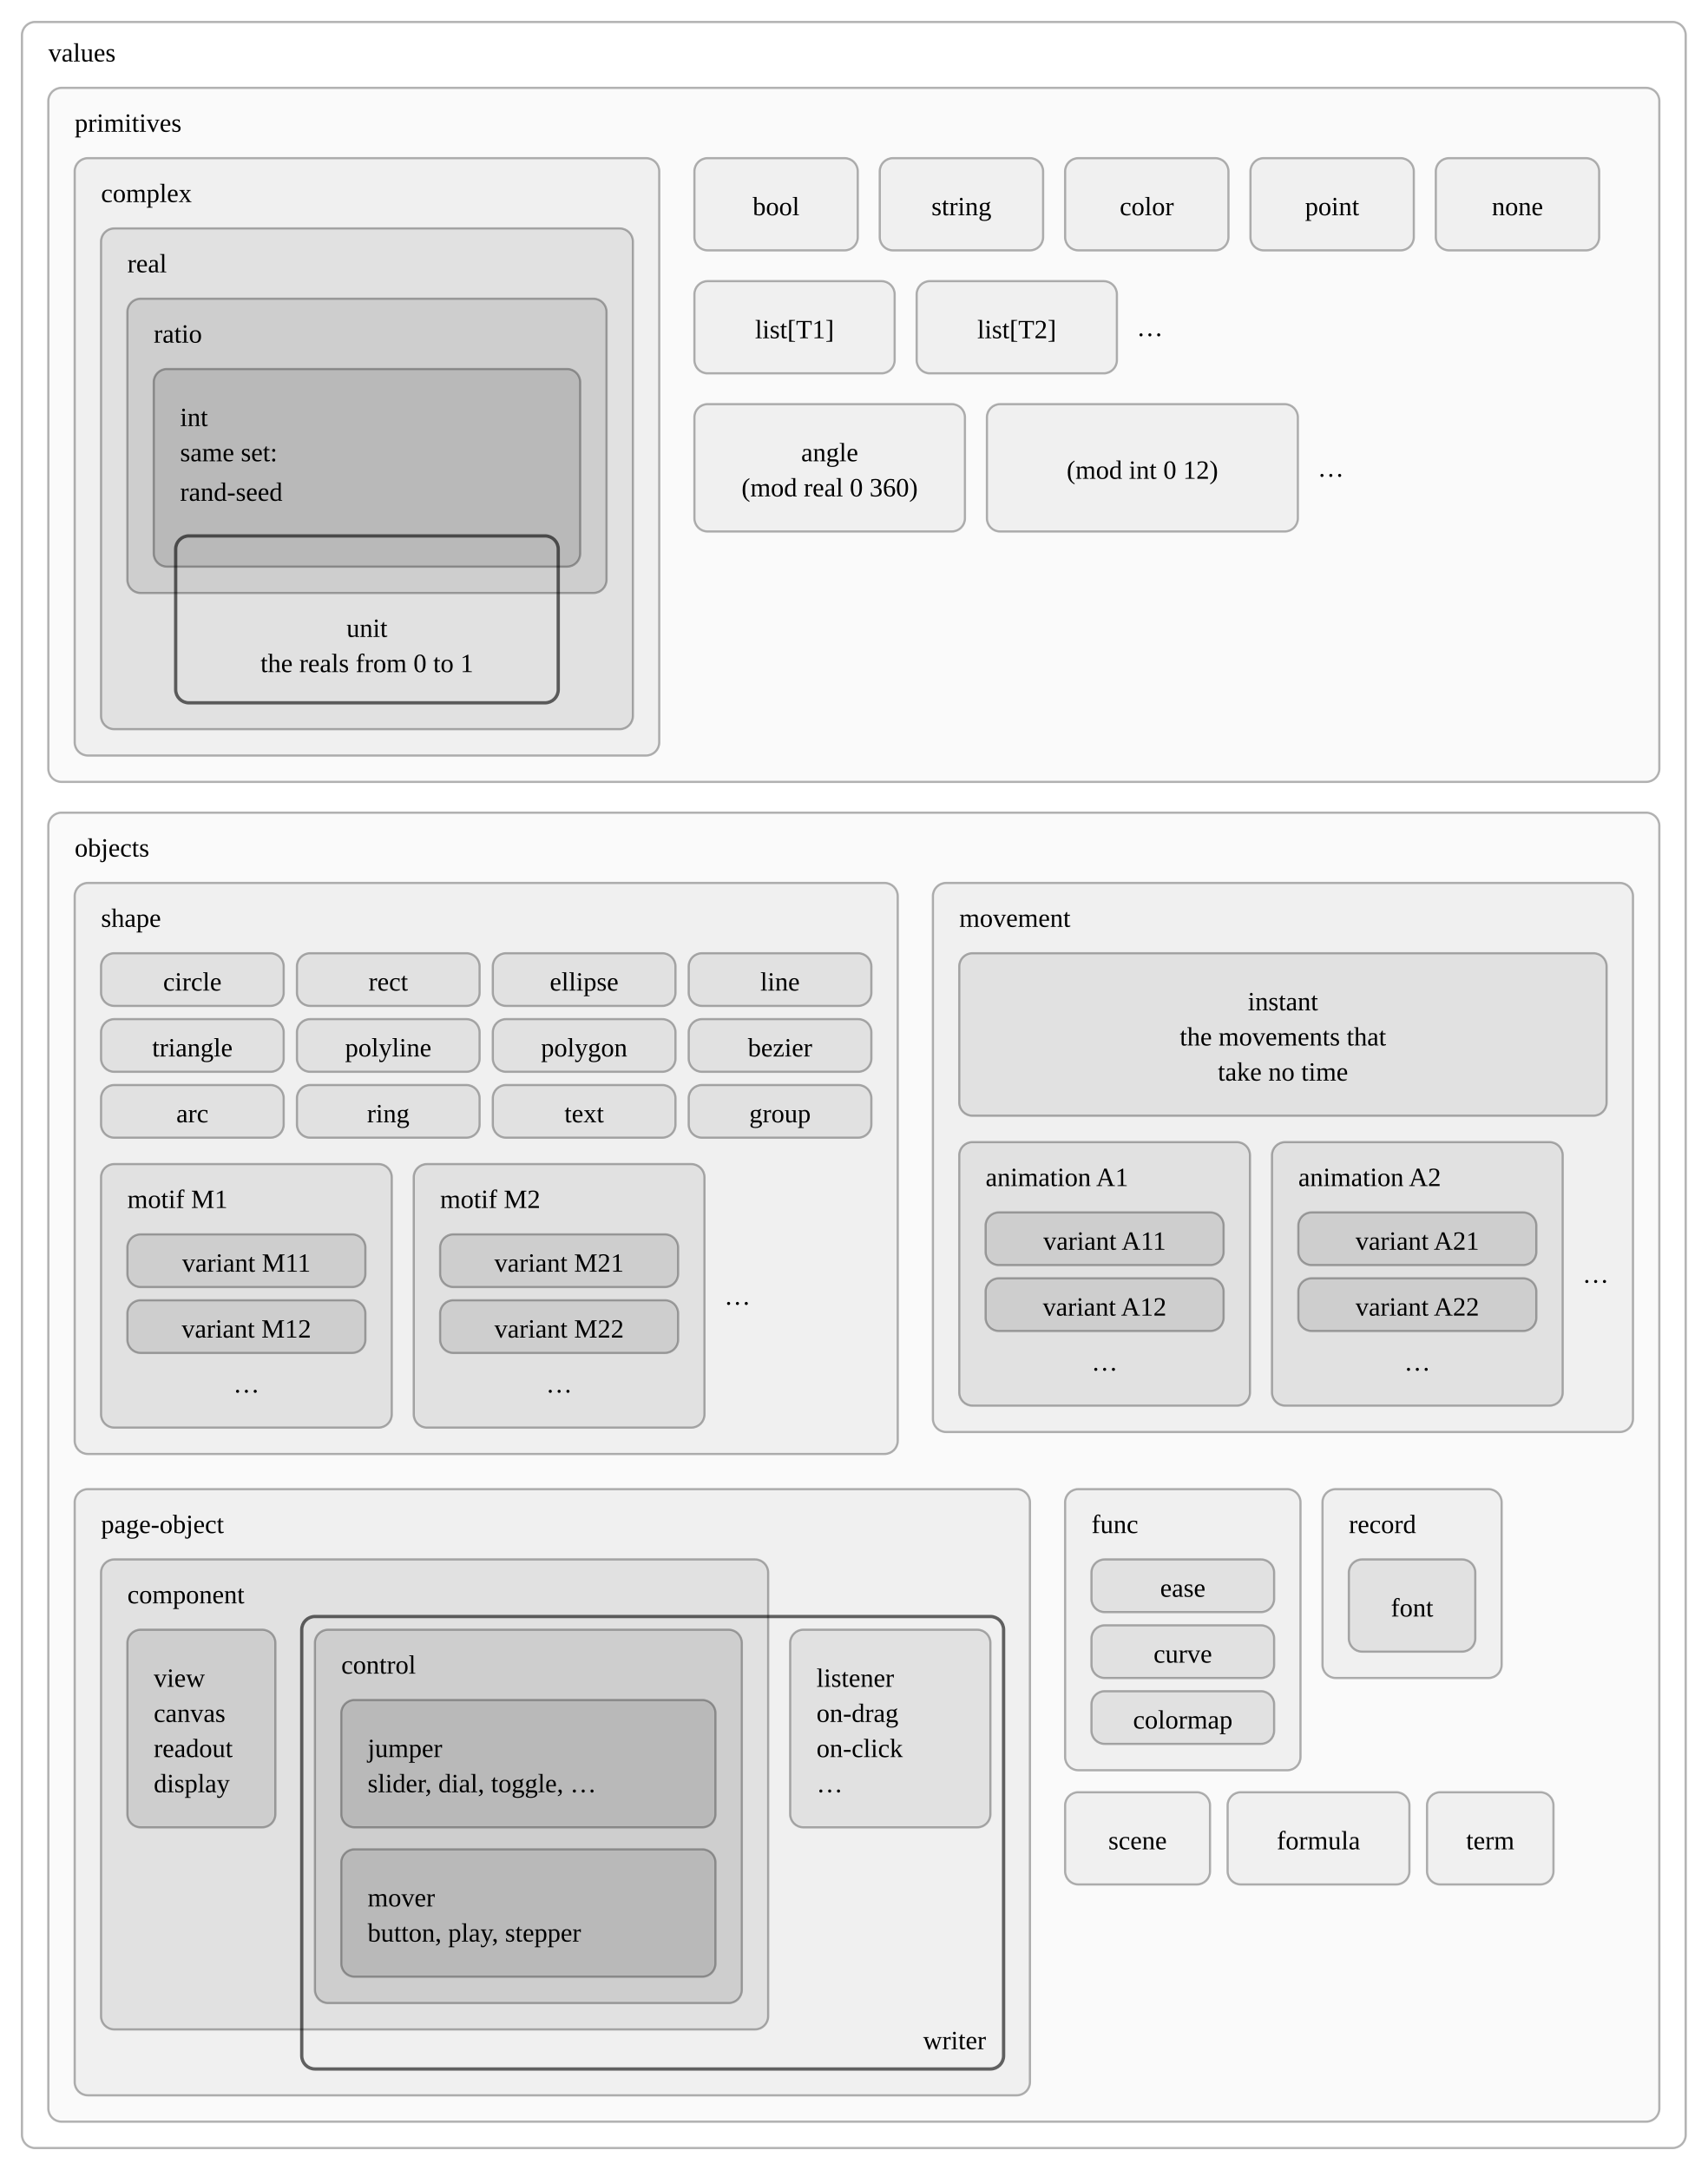
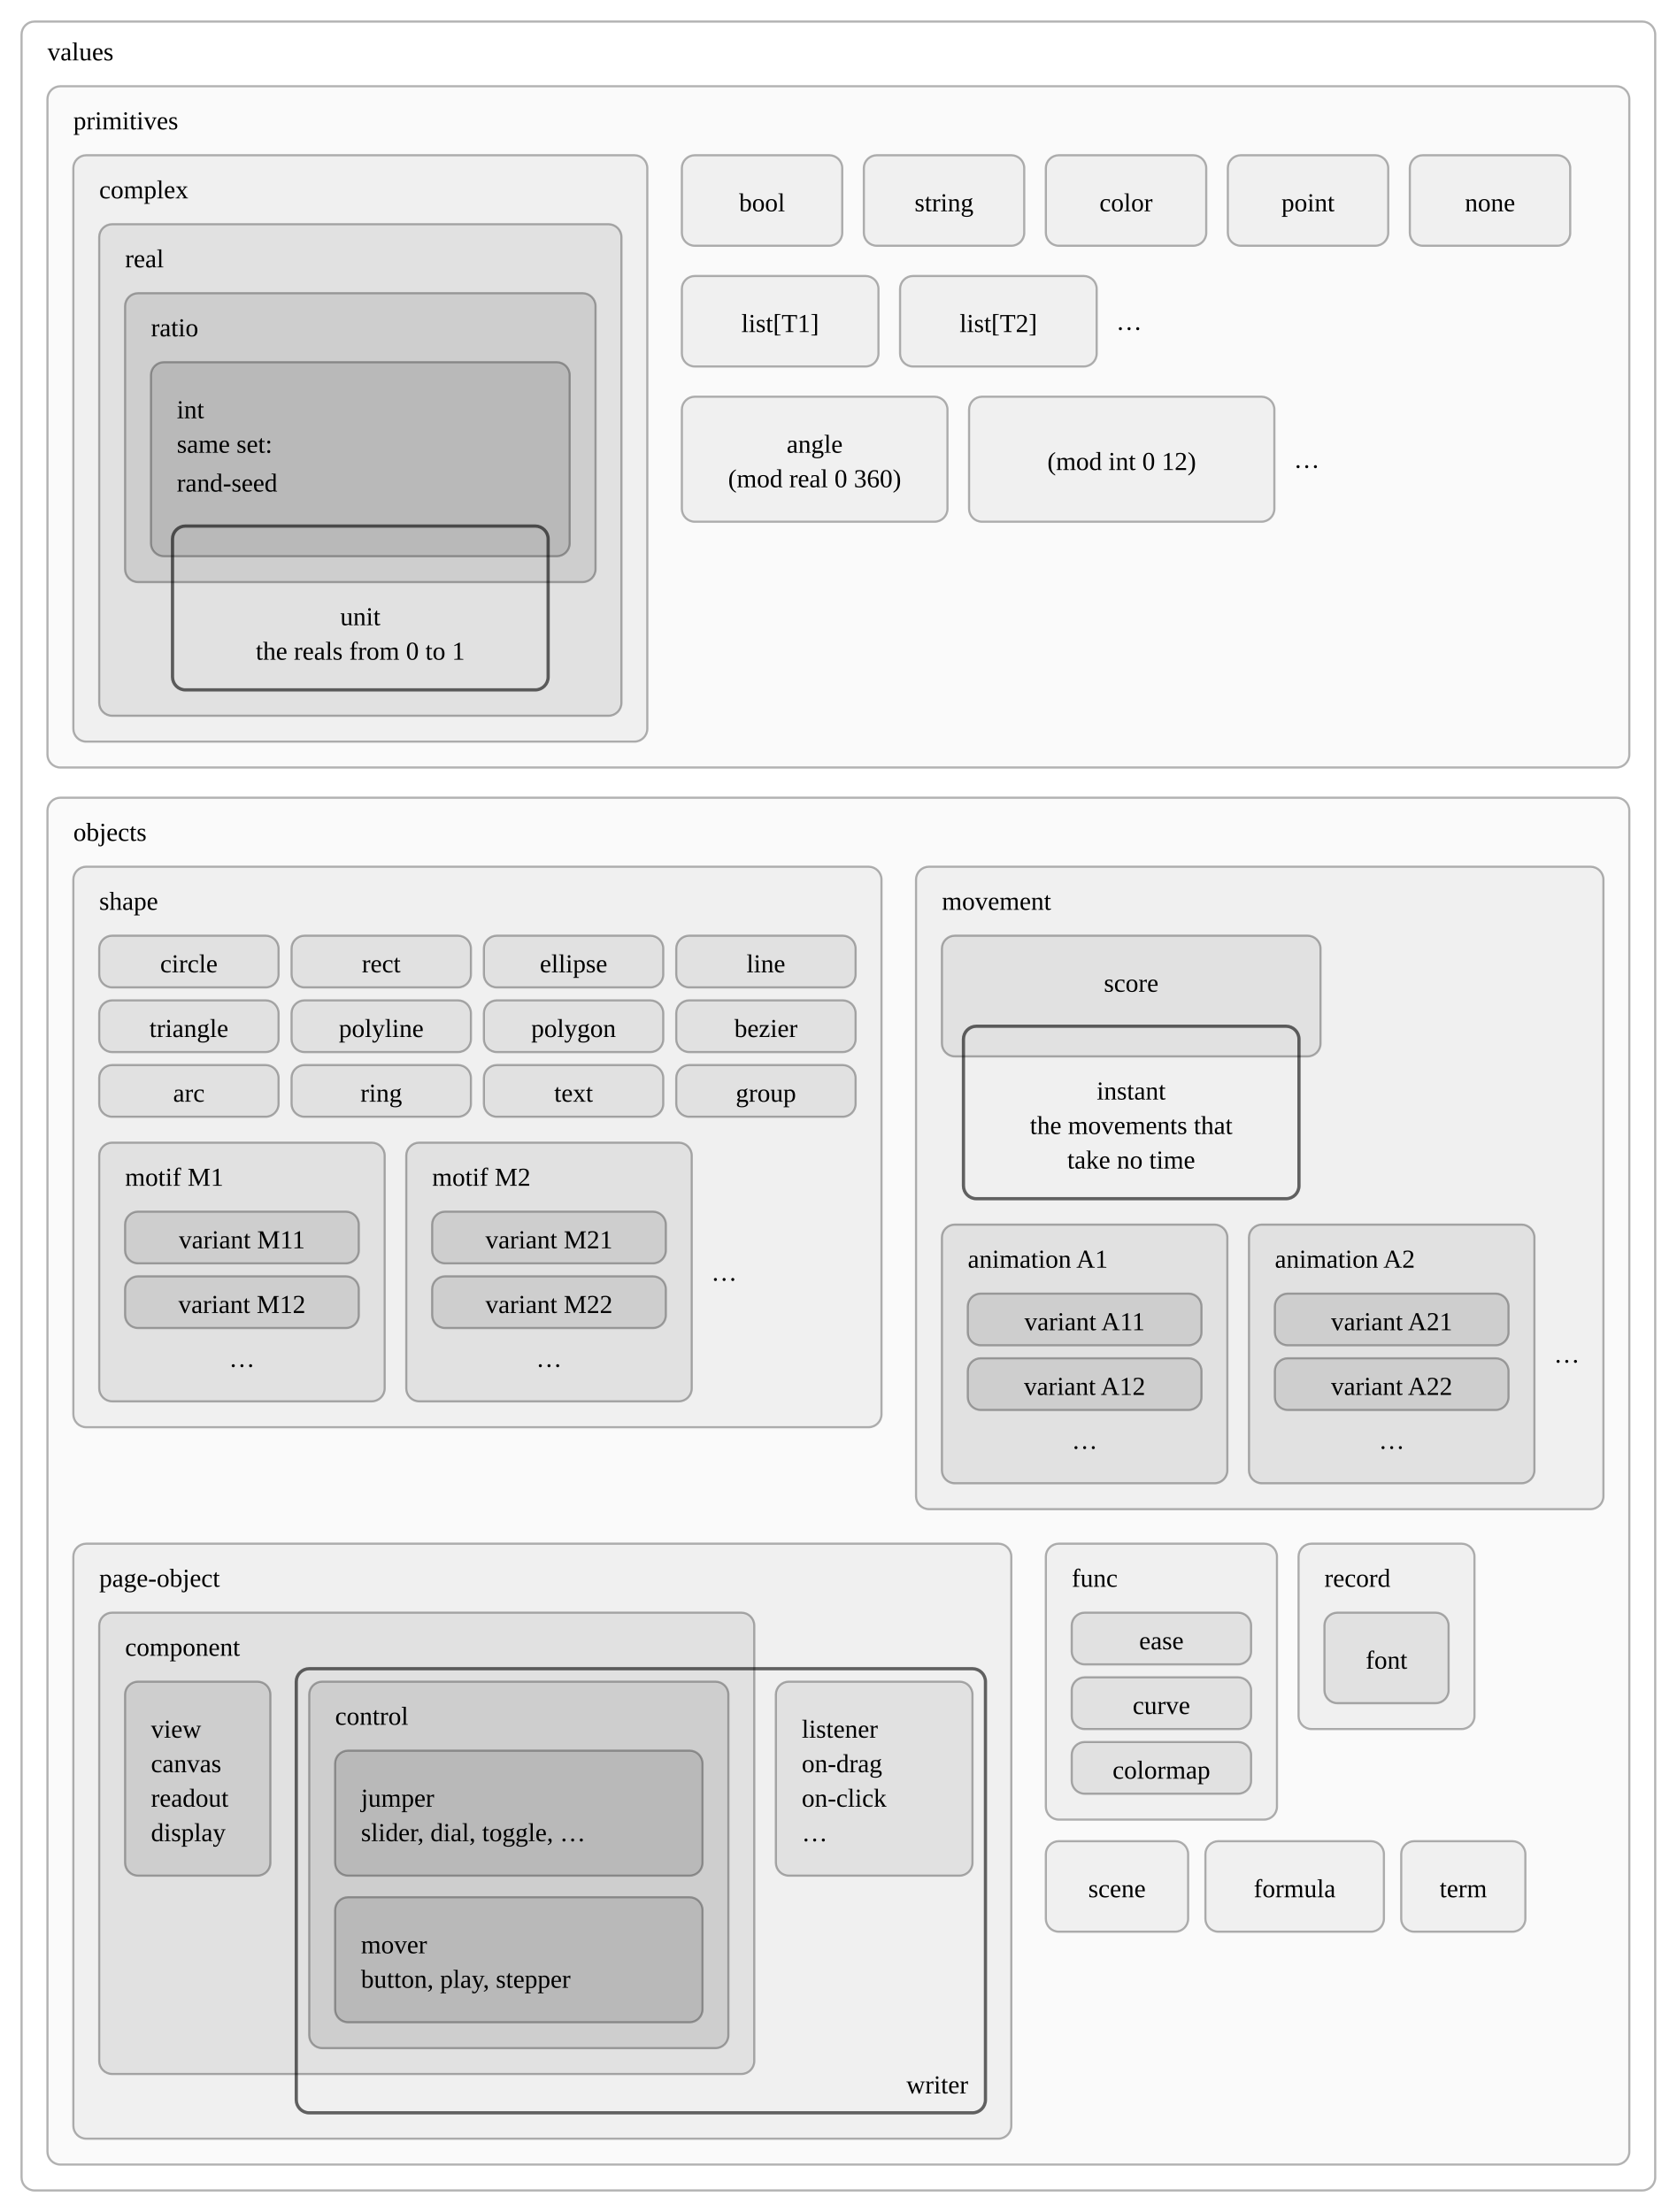
- <svg viewBox="0 0 777.6 988" role="img" aria-labelledby="mtp-bt-title">
-   <rect class="mtp-d-part" x="10" y="10" width="757.6" height="968" rx="6" style="fill: currentColor; fill-opacity: 0.000; stroke: currentColor; stroke-opacity: 0.3" />
+ <svg viewBox="0 0 777.6 1026" role="img" aria-labelledby="mtp-bt-title">
+   <rect class="mtp-d-part" x="10" y="10" width="757.6" height="1006" rx="6" style="fill: currentColor; fill-opacity: 0.000; stroke: currentColor; stroke-opacity: 0.3" />
  <text class="mtp-d-label" x="22" y="28" text-anchor="start">values</text>
  <rect class="mtp-d-part" x="22" y="40" width="733.6" height="316" rx="6" style="fill: currentColor; fill-opacity: 0.021; stroke: currentColor; stroke-opacity: 0.3" />
  <text class="mtp-d-name" x="34" y="60" text-anchor="start">primitives</text>
  <rect class="mtp-d-part" x="34" y="72" width="266.2" height="272" rx="6" style="fill: currentColor; fill-opacity: 0.042; stroke: currentColor; stroke-opacity: 0.3" />
  <text class="mtp-d-code" x="46" y="92" text-anchor="start">complex</text>
  <rect class="mtp-d-part" x="46" y="104" width="242.2" height="228" rx="6" style="fill: currentColor; fill-opacity: 0.063; stroke: currentColor; stroke-opacity: 0.3" />
  <text class="mtp-d-code" x="58" y="124" text-anchor="start">real</text>
  <rect class="mtp-d-part" x="58" y="136" width="218.2" height="134" rx="6" style="fill: currentColor; fill-opacity: 0.084; stroke: currentColor; stroke-opacity: 0.3" />
  <text class="mtp-d-code" x="70" y="156" text-anchor="start">ratio</text>
  <rect class="mtp-d-part" x="70" y="168" width="194.2" height="90" rx="6" style="fill: currentColor; fill-opacity: 0.105; stroke: currentColor; stroke-opacity: 0.3" />
  <text class="mtp-d-code" x="82" y="194" text-anchor="start">int</text>
  <text class="mtp-d-sub" x="82" y="210" text-anchor="start">same set:</text>
  <text class="mtp-d-code" x="82" y="228" text-anchor="start">rand-seed</text>
  <rect class="mtp-d-part" x="316.2" y="72" width="74.4" height="42" rx="6" style="fill: currentColor; fill-opacity: 0.042; stroke: currentColor; stroke-opacity: 0.3" />
  <text class="mtp-d-code" x="353.4" y="98" text-anchor="middle">bool</text>
  <rect class="mtp-d-part" x="400.6" y="72" width="74.4" height="42" rx="6" style="fill: currentColor; fill-opacity: 0.042; stroke: currentColor; stroke-opacity: 0.3" />
  <text class="mtp-d-code" x="437.8" y="98" text-anchor="middle">string</text>
  <rect class="mtp-d-part" x="485" y="72" width="74.4" height="42" rx="6" style="fill: currentColor; fill-opacity: 0.042; stroke: currentColor; stroke-opacity: 0.3" />
  <text class="mtp-d-code" x="522.2" y="98" text-anchor="middle">color</text>
  <rect class="mtp-d-part" x="569.4" y="72" width="74.4" height="42" rx="6" style="fill: currentColor; fill-opacity: 0.042; stroke: currentColor; stroke-opacity: 0.3" />
  <text class="mtp-d-code" x="606.6" y="98" text-anchor="middle">point</text>
  <rect class="mtp-d-part" x="653.8" y="72" width="74.4" height="42" rx="6" style="fill: currentColor; fill-opacity: 0.042; stroke: currentColor; stroke-opacity: 0.3" />
  <text class="mtp-d-code" x="691" y="98" text-anchor="middle">none</text>
  <rect class="mtp-d-part" x="316.2" y="128" width="91.2" height="42" rx="6" style="fill: currentColor; fill-opacity: 0.042; stroke: currentColor; stroke-opacity: 0.3" />
  <text class="mtp-d-code" x="361.8" y="154" text-anchor="middle">list[T1]</text>
  <rect class="mtp-d-part" x="417.4" y="128" width="91.2" height="42" rx="6" style="fill: currentColor; fill-opacity: 0.042; stroke: currentColor; stroke-opacity: 0.3" />
  <text class="mtp-d-code" x="463" y="154" text-anchor="middle">list[T2]</text>
  <text class="mtp-d-sub" x="523.6" y="153" text-anchor="middle">…</text>
  <rect class="mtp-d-part" x="316.2" y="184" width="123.2" height="58" rx="6" style="fill: currentColor; fill-opacity: 0.042; stroke: currentColor; stroke-opacity: 0.3" />
  <text class="mtp-d-code" x="377.8" y="210" text-anchor="middle">angle</text>
  <text class="mtp-d-sub" x="377.8" y="226" text-anchor="middle">(mod real 0 360)</text>
  <rect class="mtp-d-part" x="449.4" y="184" width="141.6" height="58" rx="6" style="fill: currentColor; fill-opacity: 0.042; stroke: currentColor; stroke-opacity: 0.3" />
  <text class="mtp-d-code" x="520.2" y="218" text-anchor="middle">(mod int 0 12)</text>
  <text class="mtp-d-sub" x="606" y="217" text-anchor="middle">…</text>
-   <rect class="mtp-d-part" x="22" y="370" width="733.6" height="596" rx="6" style="fill: currentColor; fill-opacity: 0.021; stroke: currentColor; stroke-opacity: 0.3" />
+   <rect class="mtp-d-part" x="22" y="370" width="733.6" height="634" rx="6" style="fill: currentColor; fill-opacity: 0.021; stroke: currentColor; stroke-opacity: 0.3" />
  <text class="mtp-d-name" x="34" y="390" text-anchor="start">objects</text>
  <rect class="mtp-d-part" x="34" y="402" width="374.8" height="260" rx="6" style="fill: currentColor; fill-opacity: 0.042; stroke: currentColor; stroke-opacity: 0.3" />
  <text class="mtp-d-code" x="46" y="422" text-anchor="start">shape</text>
  <rect class="mtp-d-part" x="46" y="434" width="83.2" height="24" rx="6" style="fill: currentColor; fill-opacity: 0.063; stroke: currentColor; stroke-opacity: 0.3" />
  <text class="mtp-d-code" x="87.6" y="451" text-anchor="middle">circle</text>
  <rect class="mtp-d-part" x="135.2" y="434" width="83.2" height="24" rx="6" style="fill: currentColor; fill-opacity: 0.063; stroke: currentColor; stroke-opacity: 0.3" />
  <text class="mtp-d-code" x="176.8" y="451" text-anchor="middle">rect</text>
  <rect class="mtp-d-part" x="224.4" y="434" width="83.2" height="24" rx="6" style="fill: currentColor; fill-opacity: 0.063; stroke: currentColor; stroke-opacity: 0.3" />
  <text class="mtp-d-code" x="266" y="451" text-anchor="middle">ellipse</text>
  <rect class="mtp-d-part" x="313.6" y="434" width="83.2" height="24" rx="6" style="fill: currentColor; fill-opacity: 0.063; stroke: currentColor; stroke-opacity: 0.3" />
  <text class="mtp-d-code" x="355.2" y="451" text-anchor="middle">line</text>
  <rect class="mtp-d-part" x="46" y="464" width="83.2" height="24" rx="6" style="fill: currentColor; fill-opacity: 0.063; stroke: currentColor; stroke-opacity: 0.3" />
  <text class="mtp-d-code" x="87.6" y="481" text-anchor="middle">triangle</text>
  <rect class="mtp-d-part" x="135.2" y="464" width="83.2" height="24" rx="6" style="fill: currentColor; fill-opacity: 0.063; stroke: currentColor; stroke-opacity: 0.3" />
  <text class="mtp-d-code" x="176.8" y="481" text-anchor="middle">polyline</text>
  <rect class="mtp-d-part" x="224.4" y="464" width="83.2" height="24" rx="6" style="fill: currentColor; fill-opacity: 0.063; stroke: currentColor; stroke-opacity: 0.3" />
  <text class="mtp-d-code" x="266" y="481" text-anchor="middle">polygon</text>
  <rect class="mtp-d-part" x="313.6" y="464" width="83.2" height="24" rx="6" style="fill: currentColor; fill-opacity: 0.063; stroke: currentColor; stroke-opacity: 0.3" />
  <text class="mtp-d-code" x="355.2" y="481" text-anchor="middle">bezier</text>
  <rect class="mtp-d-part" x="46" y="494" width="83.2" height="24" rx="6" style="fill: currentColor; fill-opacity: 0.063; stroke: currentColor; stroke-opacity: 0.3" />
  <text class="mtp-d-code" x="87.6" y="511" text-anchor="middle">arc</text>
  <rect class="mtp-d-part" x="135.2" y="494" width="83.2" height="24" rx="6" style="fill: currentColor; fill-opacity: 0.063; stroke: currentColor; stroke-opacity: 0.3" />
  <text class="mtp-d-code" x="176.8" y="511" text-anchor="middle">ring</text>
  <rect class="mtp-d-part" x="224.4" y="494" width="83.2" height="24" rx="6" style="fill: currentColor; fill-opacity: 0.063; stroke: currentColor; stroke-opacity: 0.3" />
  <text class="mtp-d-code" x="266" y="511" text-anchor="middle">text</text>
  <rect class="mtp-d-part" x="313.6" y="494" width="83.2" height="24" rx="6" style="fill: currentColor; fill-opacity: 0.063; stroke: currentColor; stroke-opacity: 0.3" />
  <text class="mtp-d-code" x="355.2" y="511" text-anchor="middle">group</text>
  <rect class="mtp-d-part" x="46" y="530" width="132.4" height="120" rx="6" style="fill: currentColor; fill-opacity: 0.063; stroke: currentColor; stroke-opacity: 0.3" />
  <text class="mtp-d-code" x="58" y="550" text-anchor="start">motif M1</text>
  <rect class="mtp-d-part" x="58" y="562" width="108.4" height="24" rx="6" style="fill: currentColor; fill-opacity: 0.084; stroke: currentColor; stroke-opacity: 0.3" />
  <text class="mtp-d-code" x="112.2" y="579" text-anchor="middle">variant M11</text>
  <rect class="mtp-d-part" x="58" y="592" width="108.4" height="24" rx="6" style="fill: currentColor; fill-opacity: 0.084; stroke: currentColor; stroke-opacity: 0.3" />
  <text class="mtp-d-code" x="112.2" y="609" text-anchor="middle">variant M12</text>
  <text class="mtp-d-sub" x="112.2" y="634" text-anchor="middle">…</text>
  <rect class="mtp-d-part" x="188.4" y="530" width="132.4" height="120" rx="6" style="fill: currentColor; fill-opacity: 0.063; stroke: currentColor; stroke-opacity: 0.3" />
  <text class="mtp-d-code" x="200.4" y="550" text-anchor="start">motif M2</text>
  <rect class="mtp-d-part" x="200.4" y="562" width="108.4" height="24" rx="6" style="fill: currentColor; fill-opacity: 0.084; stroke: currentColor; stroke-opacity: 0.3" />
  <text class="mtp-d-code" x="254.6" y="579" text-anchor="middle">variant M21</text>
  <rect class="mtp-d-part" x="200.4" y="592" width="108.4" height="24" rx="6" style="fill: currentColor; fill-opacity: 0.084; stroke: currentColor; stroke-opacity: 0.3" />
  <text class="mtp-d-code" x="254.6" y="609" text-anchor="middle">variant M22</text>
  <text class="mtp-d-sub" x="254.6" y="634" text-anchor="middle">…</text>
  <text class="mtp-d-sub" x="335.8" y="594" text-anchor="middle">…</text>
-   <rect class="mtp-d-part" x="424.8" y="402" width="318.8" height="250" rx="6" style="fill: currentColor; fill-opacity: 0.042; stroke: currentColor; stroke-opacity: 0.3" />
+   <rect class="mtp-d-part" x="424.8" y="402" width="318.8" height="298" rx="6" style="fill: currentColor; fill-opacity: 0.042; stroke: currentColor; stroke-opacity: 0.3" />
  <text class="mtp-d-code" x="436.8" y="422" text-anchor="start">movement</text>
-   <rect class="mtp-d-part" x="436.8" y="434" width="294.8" height="74" rx="6" style="fill: currentColor; fill-opacity: 0.063; stroke: currentColor; stroke-opacity: 0.3" />
-   <text class="mtp-d-code" x="584.2" y="460" text-anchor="middle">instant</text>
-   <text class="mtp-d-sub" x="584.2" y="476" text-anchor="middle">the movements that</text>
-   <text class="mtp-d-sub" x="584.2" y="492" text-anchor="middle">take no time</text>
-   <rect class="mtp-d-part" x="436.8" y="520" width="132.4" height="120" rx="6" style="fill: currentColor; fill-opacity: 0.063; stroke: currentColor; stroke-opacity: 0.3" />
-   <text class="mtp-d-code" x="448.8" y="540" text-anchor="start">animation A1</text>
-   <rect class="mtp-d-part" x="448.8" y="552" width="108.4" height="24" rx="6" style="fill: currentColor; fill-opacity: 0.084; stroke: currentColor; stroke-opacity: 0.3" />
-   <text class="mtp-d-code" x="503" y="569" text-anchor="middle">variant A11</text>
-   <rect class="mtp-d-part" x="448.8" y="582" width="108.4" height="24" rx="6" style="fill: currentColor; fill-opacity: 0.084; stroke: currentColor; stroke-opacity: 0.3" />
-   <text class="mtp-d-code" x="503" y="599" text-anchor="middle">variant A12</text>
-   <text class="mtp-d-sub" x="503" y="624" text-anchor="middle">…</text>
-   <rect class="mtp-d-part" x="579.2" y="520" width="132.4" height="120" rx="6" style="fill: currentColor; fill-opacity: 0.063; stroke: currentColor; stroke-opacity: 0.3" />
-   <text class="mtp-d-code" x="591.2" y="540" text-anchor="start">animation A2</text>
-   <rect class="mtp-d-part" x="591.2" y="552" width="108.4" height="24" rx="6" style="fill: currentColor; fill-opacity: 0.084; stroke: currentColor; stroke-opacity: 0.3" />
-   <text class="mtp-d-code" x="645.4" y="569" text-anchor="middle">variant A21</text>
-   <rect class="mtp-d-part" x="591.2" y="582" width="108.4" height="24" rx="6" style="fill: currentColor; fill-opacity: 0.084; stroke: currentColor; stroke-opacity: 0.3" />
-   <text class="mtp-d-code" x="645.4" y="599" text-anchor="middle">variant A22</text>
-   <text class="mtp-d-sub" x="645.4" y="624" text-anchor="middle">…</text>
-   <text class="mtp-d-sub" x="726.6" y="584" text-anchor="middle">…</text>
-   <rect class="mtp-d-part" x="34" y="678" width="435" height="276" rx="6" style="fill: currentColor; fill-opacity: 0.042; stroke: currentColor; stroke-opacity: 0.3" />
-   <text class="mtp-d-code" x="46" y="698" text-anchor="start">page-object</text>
-   <rect class="mtp-d-part" x="46" y="710" width="303.8" height="214" rx="6" style="fill: currentColor; fill-opacity: 0.063; stroke: currentColor; stroke-opacity: 0.3" />
-   <text class="mtp-d-code" x="58" y="730" text-anchor="start">component</text>
-   <rect class="mtp-d-part" x="58" y="742" width="67.4" height="90" rx="6" style="fill: currentColor; fill-opacity: 0.084; stroke: currentColor; stroke-opacity: 0.3" />
-   <text class="mtp-d-code" x="70" y="768" text-anchor="start">view</text>
-   <text class="mtp-d-sub" x="70" y="784" text-anchor="start">canvas</text>
-   <text class="mtp-d-sub" x="70" y="800" text-anchor="start">readout</text>
-   <text class="mtp-d-sub" x="70" y="816" text-anchor="start">display</text>
-   <rect class="mtp-d-part" x="143.4" y="742" width="194.4" height="170" rx="6" style="fill: currentColor; fill-opacity: 0.084; stroke: currentColor; stroke-opacity: 0.3" />
-   <text class="mtp-d-code" x="155.4" y="762" text-anchor="start">control</text>
-   <rect class="mtp-d-part" x="155.4" y="774" width="170.4" height="58" rx="6" style="fill: currentColor; fill-opacity: 0.105; stroke: currentColor; stroke-opacity: 0.3" />
-   <text class="mtp-d-code" x="167.4" y="800" text-anchor="start">jumper</text>
-   <text class="mtp-d-sub" x="167.4" y="816" text-anchor="start">slider, dial, toggle, …</text>
-   <rect class="mtp-d-part" x="155.4" y="842" width="170.4" height="58" rx="6" style="fill: currentColor; fill-opacity: 0.105; stroke: currentColor; stroke-opacity: 0.3" />
-   <text class="mtp-d-code" x="167.4" y="868" text-anchor="start">mover</text>
-   <text class="mtp-d-sub" x="167.4" y="884" text-anchor="start">button, play, stepper</text>
-   <rect class="mtp-d-part" x="359.8" y="742" width="91.2" height="90" rx="6" style="fill: currentColor; fill-opacity: 0.063; stroke: currentColor; stroke-opacity: 0.3" />
-   <text class="mtp-d-code" x="371.8" y="768" text-anchor="start">listener</text>
-   <text class="mtp-d-sub" x="371.8" y="784" text-anchor="start">on-drag</text>
-   <text class="mtp-d-sub" x="371.8" y="800" text-anchor="start">on-click</text>
-   <text class="mtp-d-sub" x="371.8" y="816" text-anchor="start">…</text>
-   <rect class="mtp-d-part" x="485" y="678" width="107.2" height="128" rx="6" style="fill: currentColor; fill-opacity: 0.042; stroke: currentColor; stroke-opacity: 0.3" />
-   <text class="mtp-d-code" x="497" y="698" text-anchor="start">func</text>
-   <rect class="mtp-d-part" x="497" y="710" width="83.2" height="24" rx="6" style="fill: currentColor; fill-opacity: 0.063; stroke: currentColor; stroke-opacity: 0.3" />
-   <text class="mtp-d-code" x="538.6" y="727" text-anchor="middle">ease</text>
-   <rect class="mtp-d-part" x="497" y="740" width="83.2" height="24" rx="6" style="fill: currentColor; fill-opacity: 0.063; stroke: currentColor; stroke-opacity: 0.3" />
-   <text class="mtp-d-code" x="538.6" y="757" text-anchor="middle">curve</text>
-   <rect class="mtp-d-part" x="497" y="770" width="83.2" height="24" rx="6" style="fill: currentColor; fill-opacity: 0.063; stroke: currentColor; stroke-opacity: 0.3" />
-   <text class="mtp-d-code" x="538.6" y="787" text-anchor="middle">colormap</text>
-   <rect class="mtp-d-part" x="602.2" y="678" width="81.6" height="86" rx="6" style="fill: currentColor; fill-opacity: 0.042; stroke: currentColor; stroke-opacity: 0.3" />
-   <text class="mtp-d-code" x="614.2" y="698" text-anchor="start">record</text>
-   <rect class="mtp-d-part" x="614.2" y="710" width="57.6" height="42" rx="6" style="fill: currentColor; fill-opacity: 0.063; stroke: currentColor; stroke-opacity: 0.3" />
-   <text class="mtp-d-code" x="643" y="736" text-anchor="middle">font</text>
-   <rect class="mtp-d-part" x="485" y="816" width="66" height="42" rx="6" style="fill: currentColor; fill-opacity: 0.042; stroke: currentColor; stroke-opacity: 0.3" />
-   <text class="mtp-d-code" x="518" y="842" text-anchor="middle">scene</text>
-   <rect class="mtp-d-part" x="559" y="816" width="82.8" height="42" rx="6" style="fill: currentColor; fill-opacity: 0.042; stroke: currentColor; stroke-opacity: 0.3" />
-   <text class="mtp-d-code" x="600.4" y="842" text-anchor="middle">formula</text>
-   <rect class="mtp-d-part" x="649.8" y="816" width="57.6" height="42" rx="6" style="fill: currentColor; fill-opacity: 0.042; stroke: currentColor; stroke-opacity: 0.3" />
-   <text class="mtp-d-code" x="678.6" y="842" text-anchor="middle">term</text>
+   <rect class="mtp-d-part" x="436.8" y="434" width="175.6" height="56" rx="6" style="fill: currentColor; fill-opacity: 0.063; stroke: currentColor; stroke-opacity: 0.3" />
+   <text class="mtp-d-code" x="524.6" y="460" text-anchor="middle">score</text>
+   <rect class="mtp-d-part" x="436.8" y="568" width="132.4" height="120" rx="6" style="fill: currentColor; fill-opacity: 0.063; stroke: currentColor; stroke-opacity: 0.3" />
+   <text class="mtp-d-code" x="448.8" y="588" text-anchor="start">animation A1</text>
+   <rect class="mtp-d-part" x="448.8" y="600" width="108.4" height="24" rx="6" style="fill: currentColor; fill-opacity: 0.084; stroke: currentColor; stroke-opacity: 0.3" />
+   <text class="mtp-d-code" x="503" y="617" text-anchor="middle">variant A11</text>
+   <rect class="mtp-d-part" x="448.8" y="630" width="108.4" height="24" rx="6" style="fill: currentColor; fill-opacity: 0.084; stroke: currentColor; stroke-opacity: 0.3" />
+   <text class="mtp-d-code" x="503" y="647" text-anchor="middle">variant A12</text>
+   <text class="mtp-d-sub" x="503" y="672" text-anchor="middle">…</text>
+   <rect class="mtp-d-part" x="579.2" y="568" width="132.4" height="120" rx="6" style="fill: currentColor; fill-opacity: 0.063; stroke: currentColor; stroke-opacity: 0.3" />
+   <text class="mtp-d-code" x="591.2" y="588" text-anchor="start">animation A2</text>
+   <rect class="mtp-d-part" x="591.2" y="600" width="108.4" height="24" rx="6" style="fill: currentColor; fill-opacity: 0.084; stroke: currentColor; stroke-opacity: 0.3" />
+   <text class="mtp-d-code" x="645.4" y="617" text-anchor="middle">variant A21</text>
+   <rect class="mtp-d-part" x="591.2" y="630" width="108.4" height="24" rx="6" style="fill: currentColor; fill-opacity: 0.084; stroke: currentColor; stroke-opacity: 0.3" />
+   <text class="mtp-d-code" x="645.4" y="647" text-anchor="middle">variant A22</text>
+   <text class="mtp-d-sub" x="645.4" y="672" text-anchor="middle">…</text>
+   <text class="mtp-d-sub" x="726.6" y="632" text-anchor="middle">…</text>
+   <rect class="mtp-d-part" x="34" y="716" width="435" height="276" rx="6" style="fill: currentColor; fill-opacity: 0.042; stroke: currentColor; stroke-opacity: 0.3" />
+   <text class="mtp-d-code" x="46" y="736" text-anchor="start">page-object</text>
+   <rect class="mtp-d-part" x="46" y="748" width="303.8" height="214" rx="6" style="fill: currentColor; fill-opacity: 0.063; stroke: currentColor; stroke-opacity: 0.3" />
+   <text class="mtp-d-code" x="58" y="768" text-anchor="start">component</text>
+   <rect class="mtp-d-part" x="58" y="780" width="67.4" height="90" rx="6" style="fill: currentColor; fill-opacity: 0.084; stroke: currentColor; stroke-opacity: 0.3" />
+   <text class="mtp-d-code" x="70" y="806" text-anchor="start">view</text>
+   <text class="mtp-d-sub" x="70" y="822" text-anchor="start">canvas</text>
+   <text class="mtp-d-sub" x="70" y="838" text-anchor="start">readout</text>
+   <text class="mtp-d-sub" x="70" y="854" text-anchor="start">display</text>
+   <rect class="mtp-d-part" x="143.4" y="780" width="194.4" height="170" rx="6" style="fill: currentColor; fill-opacity: 0.084; stroke: currentColor; stroke-opacity: 0.3" />
+   <text class="mtp-d-code" x="155.4" y="800" text-anchor="start">control</text>
+   <rect class="mtp-d-part" x="155.4" y="812" width="170.4" height="58" rx="6" style="fill: currentColor; fill-opacity: 0.105; stroke: currentColor; stroke-opacity: 0.3" />
+   <text class="mtp-d-code" x="167.4" y="838" text-anchor="start">jumper</text>
+   <text class="mtp-d-sub" x="167.4" y="854" text-anchor="start">slider, dial, toggle, …</text>
+   <rect class="mtp-d-part" x="155.4" y="880" width="170.4" height="58" rx="6" style="fill: currentColor; fill-opacity: 0.105; stroke: currentColor; stroke-opacity: 0.3" />
+   <text class="mtp-d-code" x="167.4" y="906" text-anchor="start">mover</text>
+   <text class="mtp-d-sub" x="167.4" y="922" text-anchor="start">button, play, stepper</text>
+   <rect class="mtp-d-part" x="359.8" y="780" width="91.2" height="90" rx="6" style="fill: currentColor; fill-opacity: 0.063; stroke: currentColor; stroke-opacity: 0.3" />
+   <text class="mtp-d-code" x="371.8" y="806" text-anchor="start">listener</text>
+   <text class="mtp-d-sub" x="371.8" y="822" text-anchor="start">on-drag</text>
+   <text class="mtp-d-sub" x="371.8" y="838" text-anchor="start">on-click</text>
+   <text class="mtp-d-sub" x="371.8" y="854" text-anchor="start">…</text>
+   <rect class="mtp-d-part" x="485" y="716" width="107.2" height="128" rx="6" style="fill: currentColor; fill-opacity: 0.042; stroke: currentColor; stroke-opacity: 0.3" />
+   <text class="mtp-d-code" x="497" y="736" text-anchor="start">func</text>
+   <rect class="mtp-d-part" x="497" y="748" width="83.2" height="24" rx="6" style="fill: currentColor; fill-opacity: 0.063; stroke: currentColor; stroke-opacity: 0.3" />
+   <text class="mtp-d-code" x="538.6" y="765" text-anchor="middle">ease</text>
+   <rect class="mtp-d-part" x="497" y="778" width="83.2" height="24" rx="6" style="fill: currentColor; fill-opacity: 0.063; stroke: currentColor; stroke-opacity: 0.3" />
+   <text class="mtp-d-code" x="538.6" y="795" text-anchor="middle">curve</text>
+   <rect class="mtp-d-part" x="497" y="808" width="83.2" height="24" rx="6" style="fill: currentColor; fill-opacity: 0.063; stroke: currentColor; stroke-opacity: 0.3" />
+   <text class="mtp-d-code" x="538.6" y="825" text-anchor="middle">colormap</text>
+   <rect class="mtp-d-part" x="602.2" y="716" width="81.6" height="86" rx="6" style="fill: currentColor; fill-opacity: 0.042; stroke: currentColor; stroke-opacity: 0.3" />
+   <text class="mtp-d-code" x="614.2" y="736" text-anchor="start">record</text>
+   <rect class="mtp-d-part" x="614.2" y="748" width="57.6" height="42" rx="6" style="fill: currentColor; fill-opacity: 0.063; stroke: currentColor; stroke-opacity: 0.3" />
+   <text class="mtp-d-code" x="643" y="774" text-anchor="middle">font</text>
+   <rect class="mtp-d-part" x="485" y="854" width="66" height="42" rx="6" style="fill: currentColor; fill-opacity: 0.042; stroke: currentColor; stroke-opacity: 0.3" />
+   <text class="mtp-d-code" x="518" y="880" text-anchor="middle">scene</text>
+   <rect class="mtp-d-part" x="559" y="854" width="82.8" height="42" rx="6" style="fill: currentColor; fill-opacity: 0.042; stroke: currentColor; stroke-opacity: 0.3" />
+   <text class="mtp-d-code" x="600.4" y="880" text-anchor="middle">formula</text>
+   <rect class="mtp-d-part" x="649.8" y="854" width="57.6" height="42" rx="6" style="fill: currentColor; fill-opacity: 0.042; stroke: currentColor; stroke-opacity: 0.3" />
+   <text class="mtp-d-code" x="678.6" y="880" text-anchor="middle">term</text>
  <rect class="mtp-d-part" x="80" y="244" width="174.2" height="76" rx="6" style="fill: none; stroke: currentColor; stroke-opacity: 0.6; stroke-width: 1.5" />
  <text class="mtp-d-code" x="167.1" y="290" text-anchor="middle">unit</text>
  <text class="mtp-d-sub" x="167.1" y="306" text-anchor="middle">the reals from 0 to 1</text>
-   <rect class="mtp-d-part" x="137.4" y="736" width="319.6" height="206" rx="6" style="fill: none; stroke: currentColor; stroke-opacity: 0.6; stroke-width: 1.5" />
-   <text class="mtp-d-code" x="449" y="933" text-anchor="end">writer</text>
+   <rect class="mtp-d-part" x="446.8" y="476" width="155.6" height="80" rx="6" style="fill: none; stroke: currentColor; stroke-opacity: 0.6; stroke-width: 1.5" />
+   <text class="mtp-d-code" x="524.6" y="510" text-anchor="middle">instant</text>
+   <text class="mtp-d-sub" x="524.6" y="526" text-anchor="middle">the movements that</text>
+   <text class="mtp-d-sub" x="524.6" y="542" text-anchor="middle">take no time</text>
+   <rect class="mtp-d-part" x="137.4" y="774" width="319.6" height="206" rx="6" style="fill: none; stroke: currentColor; stroke-opacity: 0.6; stroke-width: 1.5" />
+   <text class="mtp-d-code" x="449" y="971" text-anchor="end">writer</text>
</svg>
